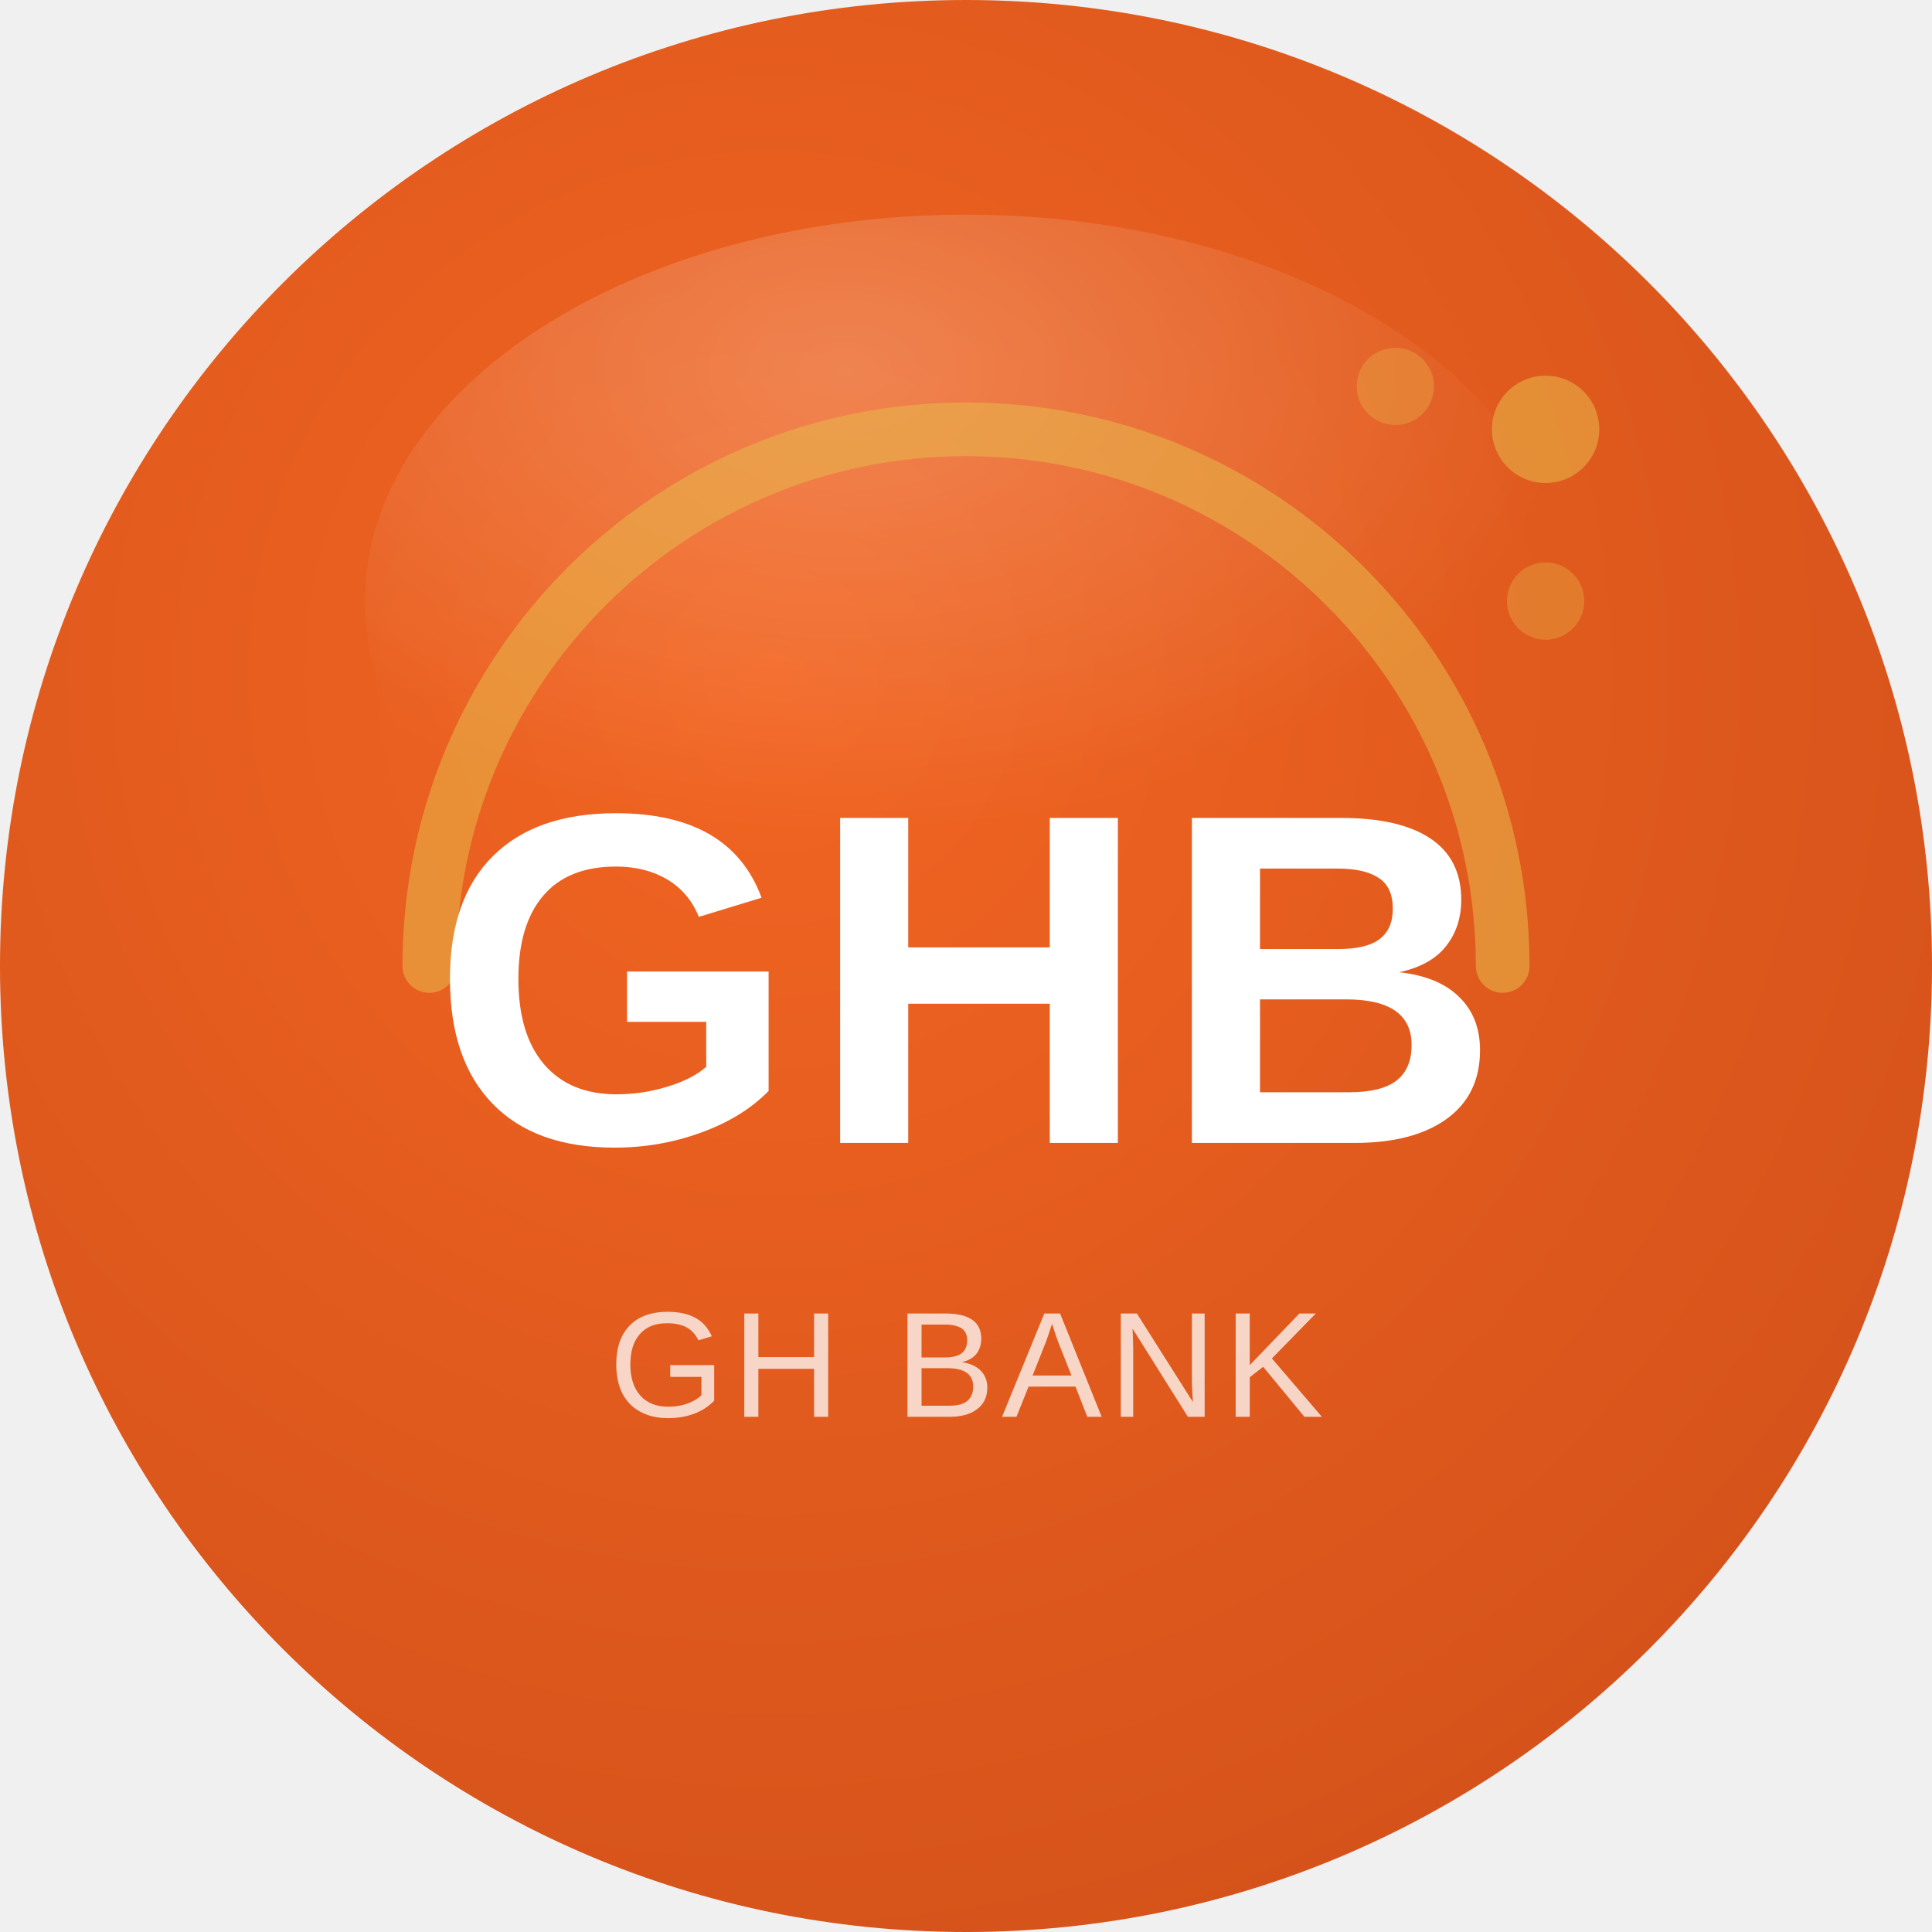
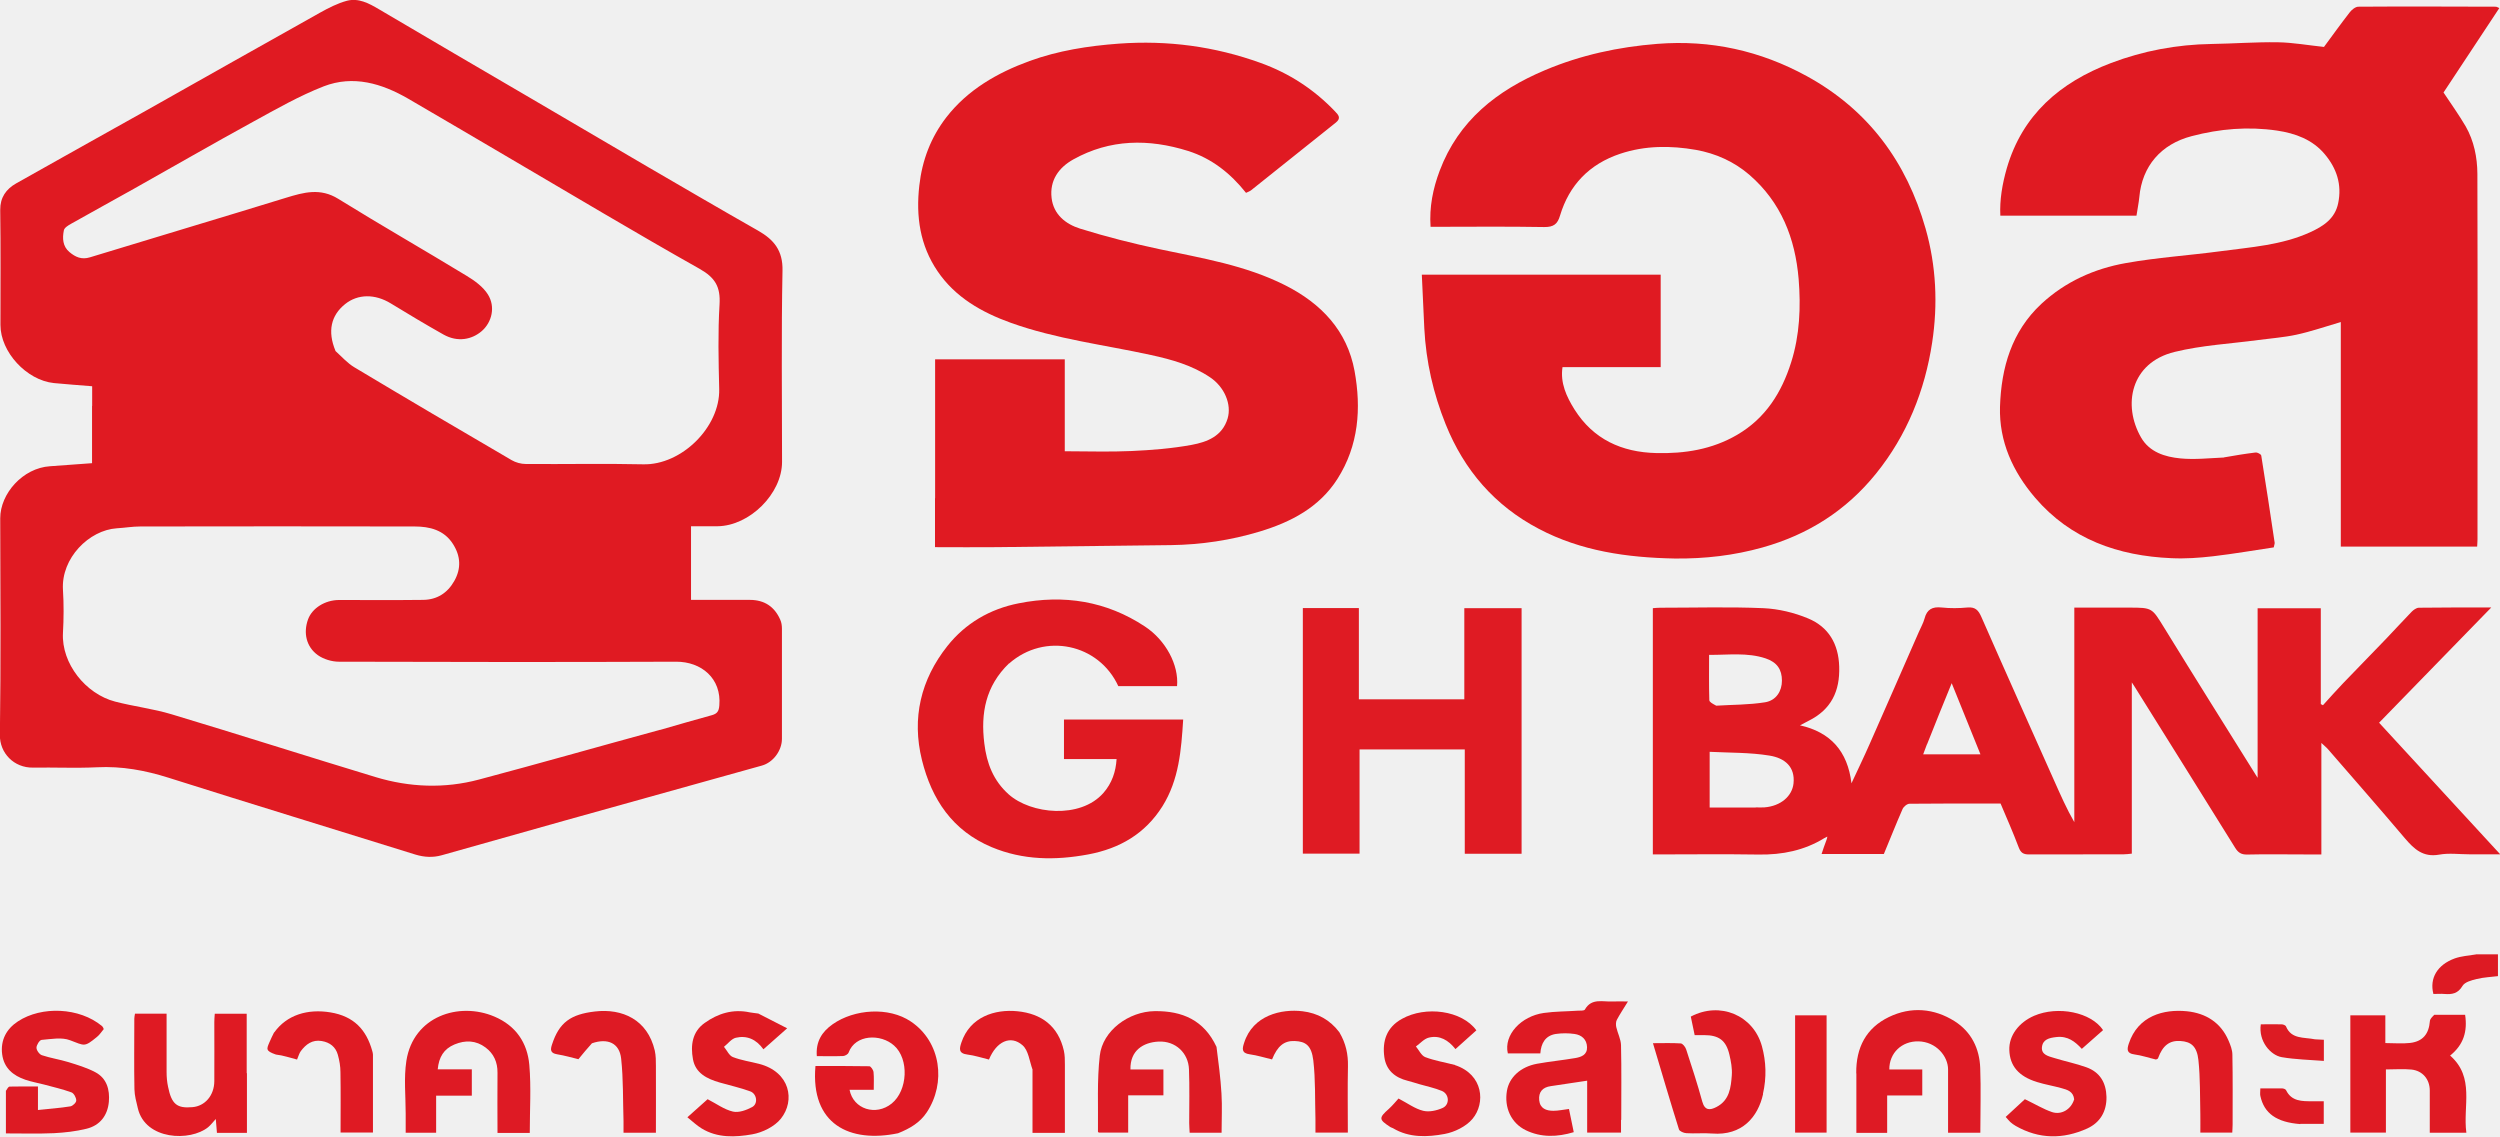
- <svg xmlns="http://www.w3.org/2000/svg" viewBox="0 0 90 90" width="90" height="90">
+ <svg xmlns="http://www.w3.org/2000/svg" id="b" width="220" height="100" viewBox="0 0 220 100">
  <defs>
-     <radialGradient id="bg_ghb" cx="40%" cy="35%" r="70%">
-       <stop offset="0%" stop-color="#F26522" stop-opacity="1" />
-       <stop offset="100%" stop-color="#D4521A" stop-opacity="1" />
-     </radialGradient>
-     <radialGradient id="shine_ghb" cx="40%" cy="20%" r="60%">
-       <stop offset="0%" stop-color="#ffffff" stop-opacity="0.22" />
-       <stop offset="100%" stop-color="#ffffff" stop-opacity="0" />
-     </radialGradient>
+     <style>.d{fill:#de1a22;}.e{fill:#e01a23;}.f{fill:#df1b23;}.g{fill:#de1a24;}.h{fill:#de1a23;}.i{fill:#e01a22;}.j{fill:#dd1b23;}.k{fill:#dd1a23;}.l{fill:#dd1b24;}.m{fill:#df1923;}.n{fill:#df1a22;}.o{fill:#df1a23;}</style>
  </defs>
-   <circle cx="45" cy="45" r="45" fill="url(#bg_ghb)" />
-   <ellipse cx="45" cy="28" rx="28" ry="18" fill="url(#shine_ghb)" />
-   <path d="M 20 45 A 25 25 0 0 1 70 45" stroke="#E8B84B" stroke-width="2.5" fill="none" stroke-linecap="round" opacity="0.55" />
-   <text x="45" y="47" font-family="'Helvetica Neue',Arial,sans-serif" font-size="22" font-weight="800" fill="#FFFFFF" text-anchor="middle" dominant-baseline="middle" letter-spacing="0.5">GHB</text>
-   <text x="45" y="66" font-family="'Helvetica Neue',Arial,sans-serif" font-size="7" font-weight="400" fill="#FFFFFF" text-anchor="middle" opacity="0.75" letter-spacing="0.3">GH BANK</text>
-   <circle cx="72" cy="20" r="2.5" fill="#E8B84B" opacity="0.55" />
-   <circle cx="65" cy="18" r="1.8" fill="#E8B84B" opacity="0.35" />
-   <circle cx="72" cy="28" r="1.8" fill="#E8B84B" opacity="0.35" />
+   <g id="c">
+     <path class="i" d="m8.11,35.72c0-.63,0-1.18,0-1.73-1.17-.1-2.27-.17-3.37-.28C2.33,33.46.04,30.97.04,28.6c0-3.37.03-6.75-.02-10.12-.01-1.11.52-1.84,1.4-2.34,3.8-2.15,7.61-4.26,11.42-6.4,5.12-2.88,10.23-5.78,15.35-8.64.74-.41,1.52-.81,2.33-1.03,1.03-.27,1.94.22,2.82.74,4.44,2.62,8.89,5.22,13.34,7.82,3.45,2.02,6.89,4.05,10.35,6.07,3.22,1.87,6.43,3.75,9.67,5.59,1.41.8,2.2,1.76,2.16,3.53-.11,5.61-.04,11.22-.04,16.83,0,2.79-2.85,5.63-5.68,5.66-.75,0-1.51,0-2.33,0v6.48c1.72,0,3.45,0,5.18,0,1.28,0,2.17.6,2.67,1.74.11.24.15.52.15.79,0,3.23,0,6.47,0,9.7,0,1.02-.76,2.07-1.76,2.35-5.76,1.61-11.52,3.21-17.28,4.82-3.63,1.02-7.26,2.05-10.89,3.07-.78.22-1.54.18-2.33-.06-7.24-2.26-14.49-4.47-21.72-6.76-2.06-.65-4.12-1.03-6.29-.92-1.87.09-3.76,0-5.63.03-1.69.03-2.94-1.29-2.92-2.87.09-6.36.05-12.72.03-19.07,0-2.18,1.99-4.42,4.37-4.58,1.19-.08,2.38-.17,3.71-.27,0-1.62,0-3.29,0-5.04m21.41-4.84c.55.49,1.05,1.07,1.67,1.44,4.59,2.75,9.21,5.47,13.84,8.17.36.21.82.34,1.24.34,3.45.03,6.9-.05,10.34.03,3.38.08,6.77-3.28,6.69-6.62-.06-2.49-.12-4.98.03-7.46.09-1.52-.37-2.34-1.75-3.12-5.67-3.19-11.25-6.54-16.87-9.83-2.92-1.71-5.84-3.44-8.77-5.14-2.33-1.35-4.84-2.1-7.45-1.09-2.15.84-4.17,2-6.2,3.11-3.53,1.93-7.02,3.95-10.53,5.92-1.83,1.03-3.67,2.03-5.49,3.06-.25.14-.6.35-.64.58-.14.69-.11,1.41.49,1.91.51.43,1.06.7,1.82.46,5.75-1.76,11.51-3.47,17.25-5.24,1.57-.48,3.01-.88,4.59.1,3.73,2.31,7.54,4.49,11.29,6.77.71.43,1.46.97,1.88,1.65.67,1.07.36,2.43-.55,3.22-.84.72-2.09,1.02-3.38.29-1.56-.88-3.1-1.8-4.62-2.73-1.39-.85-2.9-.84-4.02.06-1.25,1-1.56,2.4-.85,4.11m28.58,33.36c1.51-.43,3.01-.88,4.53-1.29.48-.13.63-.35.67-.85.21-2.39-1.58-3.87-3.81-3.86-9.89.04-19.78.03-29.67,0-.62,0-1.34-.22-1.84-.57-1.04-.74-1.3-1.98-.87-3.16.36-.98,1.48-1.69,2.71-1.7,2.47,0,4.93.02,7.4-.01,1.23-.01,2.16-.6,2.76-1.67.62-1.1.56-2.19-.12-3.25-.78-1.23-2.05-1.54-3.38-1.54-8.04-.02-16.08-.01-24.13,0-.69,0-1.38.12-2.07.16-2.44.16-4.91,2.62-4.74,5.41.08,1.27.07,2.54,0,3.81-.14,2.68,2,5.36,4.59,6.03,1.65.43,3.36.63,4.98,1.12,5.99,1.8,11.95,3.71,17.93,5.52,3,.91,6.08,1.03,9.11.22,5.27-1.4,10.52-2.9,15.91-4.37Z" />
+     <path class="i" d="m195.71,40.25c.97-.17,1.87-.32,2.78-.43.16-.02.48.15.5.27.41,2.55.8,5.11,1.18,7.67.01.08-.03.16-.08.41-1.74.26-3.53.57-5.33.78-1.21.14-2.45.23-3.67.17-4.7-.2-8.88-1.67-12-5.32-1.96-2.29-3.18-4.95-3.09-8.01.11-3.43,1.02-6.61,3.64-9.05,2.09-1.94,4.65-3.1,7.44-3.59,2.74-.49,5.54-.67,8.31-1.04,2.67-.36,5.39-.53,7.9-1.67,1.16-.53,2.19-1.19,2.47-2.56.34-1.64-.13-3.06-1.18-4.31-1.08-1.29-2.59-1.84-4.21-2.08-2.53-.37-5.03-.16-7.5.49-2.7.7-4.37,2.64-4.61,5.37-.05.51-.16,1.02-.25,1.63h-11.98c-.07-1.38.17-2.79.57-4.18,1.37-4.7,4.68-7.55,9.16-9.25,2.84-1.08,5.79-1.63,8.84-1.68,1.95-.03,3.9-.18,5.85-.15,1.32.02,2.63.26,4.06.41.71-.96,1.47-2.02,2.27-3.05.18-.23.5-.49.76-.49,4.04-.03,8.07-.01,12.11,0,.05,0,.1.04.29.12-1.65,2.5-3.29,4.98-4.91,7.43.67,1.01,1.36,1.97,1.95,2.98.73,1.28,1.02,2.72,1.03,4.17.03,10.72.01,21.45.01,32.17,0,.19-.02.38-.03.64h-12v-19.76c-1.34.39-2.6.83-3.89,1.11-1.1.24-2.24.32-3.36.47-2.46.33-4.98.46-7.38,1.05-3.87.95-4.59,4.69-2.94,7.54.74,1.28,2.1,1.7,3.46,1.83,1.24.12,2.51-.02,3.84-.08Z" />
+     <path class="i" d="m147.38,49.15c-4.22-.08-8.26-.66-11.96-2.61-3.89-2.04-6.58-5.17-8.2-9.2-1.09-2.71-1.73-5.52-1.88-8.43-.08-1.56-.15-3.12-.22-4.74h21.02v8.14h-8.64c-.21,1.38.35,2.6,1.06,3.73,1.65,2.61,4.14,3.76,7.2,3.83,2.51.06,4.9-.32,7.1-1.6,2.52-1.47,3.92-3.73,4.76-6.38.76-2.39.86-4.88.66-7.34-.3-3.56-1.53-6.75-4.35-9.18-1.35-1.16-2.96-1.87-4.68-2.18-2.23-.39-4.48-.39-6.67.34-2.72.91-4.49,2.75-5.3,5.45-.22.74-.56,1.01-1.39,1-3.3-.06-6.61-.02-10-.02-.12-1.74.21-3.36.8-4.93,1.66-4.41,5.03-7.07,9.28-8.86,3.16-1.33,6.45-2.04,9.87-2.31,4.69-.37,9.07.6,13.16,2.84,5.43,2.98,8.78,7.56,10.45,13.41.94,3.3,1.09,6.68.58,10.03-.64,4.23-2.21,8.16-4.95,11.55-2.61,3.23-5.95,5.36-9.99,6.49-2.5.7-5.05,1-7.72.97Z" />
+     <path class="i" d="m82.29,43.84v-12.22h11.41v8.09c2.02,0,3.95.07,5.87-.02,1.77-.08,3.55-.22,5.29-.54,1.36-.25,2.7-.76,3.17-2.32.37-1.24-.27-2.76-1.52-3.61-1.58-1.07-3.39-1.58-5.23-1.98-4.12-.9-8.33-1.4-12.32-2.83-2.59-.93-4.91-2.26-6.46-4.55-1.54-2.27-1.91-4.81-1.6-7.53.25-2.24,1.02-4.25,2.38-6.01,1.88-2.42,4.47-3.91,7.32-4.95,2.53-.92,5.16-1.33,7.86-1.53,4.3-.31,8.44.24,12.48,1.7,2.52.91,4.7,2.33,6.54,4.26.31.32.56.6.07.99-2.49,1.98-4.96,3.97-7.45,5.95-.12.1-.29.15-.45.23-1.36-1.71-3.01-3.03-5.11-3.69-3.45-1.08-6.86-1.05-10.09.75-1.29.72-2.09,1.85-1.91,3.39.17,1.46,1.24,2.3,2.51,2.7,2.28.71,4.61,1.3,6.95,1.8,3.78.8,7.6,1.42,11.09,3.18,3.19,1.61,5.46,4.01,6.11,7.54.6,3.3.37,6.56-1.51,9.51-1.6,2.51-4.1,3.8-6.85,4.63-2.52.76-5.12,1.15-7.77,1.19-5.12.06-10.24.12-15.36.18-1.76.02-3.53,0-5.43,0v-4.31Z" />
+     <path class="i" d="m160.55,73.75c-1.77,1.09-3.7,1.48-5.78,1.45-3.08-.05-6.16-.01-9.32-.01v-21.67c.23-.02.44-.04.66-.04,3.03,0,6.06-.09,9.08.04,1.32.06,2.7.39,3.92.9,1.81.75,2.68,2.25,2.74,4.24.07,2.16-.7,3.78-2.69,4.77-.24.12-.48.25-.76.4,2.68.6,4.19,2.27,4.53,5.1.58-1.25,1.11-2.34,1.6-3.46,1.45-3.28,2.88-6.56,4.32-9.84.17-.4.4-.79.51-1.2.21-.81.69-1.06,1.51-.97.75.08,1.52.07,2.27,0,.69-.06.96.24,1.22.83,2.12,4.83,4.28,9.64,6.43,14.46.54,1.21,1.07,2.42,1.75,3.6v-18.88h4.83c2.05,0,2,.03,3.06,1.74,2.68,4.36,5.4,8.69,8.24,13.24v-14.92h5.56v8.43c.06.03.13.06.19.1.58-.64,1.16-1.29,1.76-1.92,1.27-1.32,2.55-2.63,3.82-3.95.75-.78,1.47-1.58,2.23-2.36.16-.16.41-.34.62-.35,2.04-.03,4.08-.02,6.38-.02-3.36,3.45-6.56,6.74-9.87,10.14,3.51,3.82,7.01,7.62,10.66,11.58h-2.69c-.9,0-1.82-.13-2.69.03-1.42.25-2.2-.5-3-1.43-2.23-2.63-4.5-5.23-6.76-7.83-.14-.17-.32-.3-.6-.57v9.81c-.59,0-1.08,0-1.57,0-1.65,0-3.31-.03-4.96.01-.53.01-.8-.18-1.06-.6-2.94-4.72-5.88-9.44-8.83-14.15-.04-.07-.08-.13-.26-.4v15.07c-.29.03-.51.06-.72.06-2.78,0-5.55,0-8.33.01-.49,0-.72-.14-.9-.61-.49-1.3-1.05-2.57-1.6-3.87-2.69,0-5.35-.01-8.01.02-.22,0-.53.26-.62.48-.57,1.3-1.09,2.62-1.64,3.94h-5.48c.13-.41.26-.78.43-1.23.06-.15.07-.23.07-.3-.08.04-.16.09-.24.13m-6.05-2.7c.25,0,.5.02.75,0,1.44-.11,2.45-.98,2.57-2.11.15-1.44-.74-2.23-2.13-2.45-1.71-.28-3.47-.24-5.25-.33v4.9c1.33,0,2.61,0,4.05,0m-3.47-8.96c1.43-.09,2.88-.07,4.3-.3.98-.16,1.48-.99,1.48-1.9,0-.99-.43-1.62-1.43-1.96-1.62-.54-3.28-.3-4.98-.31,0,1.4-.02,2.69.02,3.98,0,.17.29.32.61.49m18.54,3.4c-.1.27-.21.55-.33.88h5.04c-.83-2.06-1.65-4.08-2.53-6.26-.77,1.89-1.46,3.57-2.17,5.38Z" />
+     <path class="n" d="m88.79,58.38c-2.06,1.99-2.5,4.39-2.17,7.04.21,1.75.79,3.27,2.14,4.48,1.96,1.75,6.31,2.19,8.34-.12.75-.86,1.09-1.86,1.16-2.98h-4.63v-3.48h10.49c-.17,2.67-.36,5.29-1.83,7.64-1.52,2.41-3.75,3.71-6.53,4.23-2.9.54-5.74.51-8.49-.64-3.46-1.45-5.28-4.21-6.14-7.67-.91-3.69-.1-7.08,2.24-10.03,1.58-1.99,3.73-3.26,6.28-3.76,3.97-.79,7.71-.2,11.1,2.04,1.84,1.21,3,3.4,2.83,5.25h-5.17c-1.71-3.73-6.48-4.75-9.61-1.99Z" />
+     <path class="f" d="m133.9,55.79v19.34h-5v-9.18h-9.26v9.17h-4.99v-21.61h4.93v8.03h9.28v-8.02h5.04v2.26Z" />
+     <path class="h" d="m142.65,98.56c0,.41,0,.73,0,1.11h-2.98v-4.57c-1.14.17-2.17.33-3.2.48-.73.1-1.09.52-1.02,1.24.07.73.62.93,1.25.93.43,0,.87-.1,1.37-.16.14.67.27,1.33.42,2.04-1.46.44-2.88.48-4.22-.17-1.3-.63-1.91-2.01-1.66-3.47.2-1.18,1.19-2.11,2.65-2.38,1.11-.2,2.24-.31,3.36-.5.53-.09,1.06-.28,1.04-.96-.02-.68-.47-1.07-1.09-1.16-.55-.08-1.13-.08-1.67,0-.92.15-1.29.83-1.35,1.71h-2.86c-.38-1.63,1.17-3.28,3.17-3.56.99-.14,1.99-.13,2.99-.2.21-.01.56.02.62-.1.59-1.04,1.58-.66,2.45-.71.39-.02.77,0,1.34,0-.38.62-.71,1.11-.98,1.62-.09.17-.09.43-.05.63.12.54.41,1.07.42,1.61.05,2.15.02,4.31.02,6.55Z" />
+     <path class="o" d="m214.21,89.3c.94,0,1.81,0,2.72,0,.22,1.45-.13,2.64-1.32,3.59,2.2,1.93,1.11,4.44,1.43,6.79h-3.22c0-1.25,0-2.48,0-3.71,0-.99-.63-1.75-1.62-1.85-.71-.07-1.44-.01-2.24-.01v5.56h-3.13v-10.32h3.08v2.44c.79,0,1.49.07,2.17-.01,1.13-.13,1.66-.79,1.75-1.92.01-.19.2-.37.38-.55Z" />
+     <path class="m" d="m79.01,99.73c-4.22.87-7.7-.77-7.25-5.92,1.57,0,3.15-.01,4.74.02.13,0,.35.32.37.51.05.49.02.98.02,1.56h-2.13c.33,1.72,2.33,2.33,3.71,1.21,1.41-1.14,1.55-3.91.21-5.1-1.18-1.06-3.41-.99-4,.61-.05.15-.31.3-.48.31-.75.03-1.5.01-2.32.01-.1-1.26.43-2.13,1.4-2.81,1.9-1.33,4.92-1.55,6.87-.24,2.68,1.8,3.11,5.42,1.41,7.99-.61.92-1.49,1.43-2.54,1.85Z" />
+     <path class="l" d="m107.05,92.1c.18,1.41.36,2.77.44,4.13.07,1.13.01,2.26.01,3.45h-2.81c-.01-.27-.04-.56-.04-.85,0-1.58.04-3.15-.02-4.73-.05-1.43-1.18-2.52-2.69-2.44-1.31.07-2.5.76-2.46,2.45h2.9v2.28h-3.1v3.28h-2.58s-.08-.05-.08-.09c.03-2.23-.09-4.48.16-6.68.25-2.21,2.55-3.89,4.84-3.92,2.43-.03,4.34.8,5.43,3.14Z" />
+     <path class="g" d="m40.54,96.42c-.75,0-1.41,0-2.16,0v3.26h-2.68c0-.56,0-1.13,0-1.69,0-1.55-.17-3.12.06-4.63.61-3.93,4.63-5.23,7.75-3.9,1.91.81,2.9,2.33,3.07,4.25.17,1.97.04,3.96.04,5.99h-2.84c0-1.78-.02-3.54,0-5.3.01-.92-.32-1.67-1.05-2.22-.84-.63-1.77-.67-2.73-.27-.94.39-1.38,1.11-1.48,2.19h3v2.32c-.3,0-.6,0-.98,0Z" />
+     <path class="g" d="m163.35,94.45c-.03-2.27.88-3.99,2.87-4.95,1.94-.94,3.97-.78,5.79.37,1.47.93,2.19,2.41,2.25,4.12.07,1.87.01,3.75.01,5.69h-2.84c0-.38,0-.78,0-1.18,0-1.46,0-2.93,0-4.39,0-1.16-1.05-2.44-2.61-2.47-1.47-.03-2.57,1.03-2.56,2.47h2.9v2.29h-3.09v3.29h-2.71v-5.22Z" />
+     <path class="o" d="m21.73,94.44v5.25h-2.64c-.03-.37-.06-.74-.1-1.22-.25.27-.44.53-.67.72-1.57,1.28-5.53,1.15-6.19-1.66-.13-.55-.29-1.12-.3-1.68-.04-2.07-.01-4.14-.01-6.21,0-.13.03-.26.06-.44h2.78c0,1.74,0,3.44,0,5.14,0,.44.04.88.13,1.3.31,1.53.78,1.91,2.14,1.79,1.11-.09,1.92-1.03,1.93-2.28.01-1.74,0-3.48,0-5.22,0-.22.02-.44.04-.72h2.81v5.23Z" />
+     <path class="k" d="m.53,95.98c.11-.18.21-.36.32-.36.81-.02,1.61-.01,2.49-.01v2.07c1.01-.11,1.93-.17,2.85-.32.21-.03.53-.34.52-.52,0-.25-.21-.63-.42-.71-.8-.29-1.63-.48-2.45-.7-.53-.14-1.08-.23-1.6-.41-1.09-.37-1.89-1.03-2.05-2.24-.16-1.25.38-2.24,1.39-2.9,2.09-1.37,5.41-1.23,7.39.41.1.08.14.23.16.27-.21.25-.37.51-.6.69-1.12.92-1.07.78-2.37.29-.73-.28-1.66-.1-2.5-.03-.18.02-.45.45-.45.69,0,.23.26.59.48.66.75.25,1.55.37,2.31.6.81.25,1.64.5,2.38.89,1.03.54,1.29,1.56,1.2,2.61-.11,1.19-.77,2.08-1.97,2.37-.93.23-1.91.34-2.87.39-1.37.06-2.74.02-4.22.02,0-1.27,0-2.47,0-3.76Z" />
+     <path class="k" d="m155.15,96.28c-.45,2.02-1.85,3.68-4.48,3.47-.75-.06-1.51.02-2.27-.03-.23-.01-.6-.17-.65-.33-.78-2.48-1.51-4.98-2.29-7.59.89,0,1.67-.03,2.44.02.18.01.41.31.48.52.5,1.53,1,3.06,1.42,4.6.22.8.68.77,1.24.48,1.16-.59,1.28-1.72,1.36-2.81.04-.59-.07-1.2-.21-1.79-.29-1.26-.92-1.73-2.23-1.73-.25,0-.5,0-.83,0-.12-.57-.23-1.11-.34-1.63,2.57-1.36,5.51-.12,6.26,2.61.37,1.36.42,2.74.09,4.19Z" />
+     <path class="h" d="m182.53,96.76c-.07-.72-.61-.86-1.11-1-.71-.2-1.45-.32-2.16-.54-1.62-.5-2.4-1.42-2.44-2.83-.04-1.24.82-2.41,2.18-3,2.09-.9,5.02-.32,6.07,1.26-.6.53-1.21,1.07-1.87,1.65-.6-.65-1.24-1.15-2.23-1.04-.65.07-1.21.21-1.28.9-.06.66.58.79,1.07.94.94.29,1.92.49,2.84.82,1.2.43,1.74,1.36,1.77,2.61.02,1.28-.56,2.26-1.7,2.78-2.11.95-4.23.95-6.29-.23-.17-.1-.33-.21-.47-.34-.12-.11-.22-.24-.41-.45.63-.58,1.24-1.15,1.69-1.56.92.44,1.62.87,2.38,1.13.83.28,1.68-.23,1.95-1.1Z" />
+     <path class="k" d="m128.04,93.73c2.5.82,2.7,3.35,1.54,4.73-.56.67-1.58,1.17-2.46,1.33-1.52.28-3.11.35-4.54-.51-.07-.04-.16-.05-.23-.1-1.03-.67-1.03-.8-.12-1.61.33-.3.61-.65.84-.9.79.41,1.44.9,2.17,1.08.52.13,1.2-.02,1.71-.25.65-.29.59-1.23-.07-1.5-.63-.26-1.31-.4-1.97-.59-.34-.1-.68-.21-1.03-.3-1.13-.28-1.9-.93-2.06-2.1-.19-1.41.21-2.61,1.55-3.35,2.09-1.17,5.28-.74,6.55,1.01-.59.53-1.2,1.08-1.84,1.65-.63-.8-1.4-1.24-2.34-1.01-.42.1-.76.51-1.14.78.27.32.48.81.83.94.81.31,1.7.45,2.61.69Z" />
+     <path class="d" d="m66.71,89.18c.83.42,1.59.81,2.56,1.31-.83.73-1.44,1.27-2.09,1.85-.63-.89-1.46-1.24-2.42-1.02-.39.09-.7.52-1.05.8.26.31.45.77.78.9.74.29,1.54.4,2.31.6,2.74.71,3.19,3.23,1.92,4.82-.56.7-1.61,1.22-2.52,1.38-1.48.26-3.06.34-4.46-.52-.43-.26-.8-.62-1.25-.98.7-.63,1.3-1.16,1.78-1.59.78.4,1.46.91,2.23,1.09.51.12,1.19-.13,1.69-.4.54-.29.42-1.17-.17-1.38-.87-.32-1.79-.52-2.69-.78-1.11-.32-2.13-.82-2.35-2.05-.22-1.21-.07-2.41,1.03-3.19,1.17-.84,2.5-1.25,3.98-.93.22.05.44.05.73.1Z" />
+     <path class="o" d="m24.13,90.86c1.11-1.56,2.96-2.1,4.95-1.77,2.06.34,3.16,1.52,3.68,3.4.03.11.06.22.06.32,0,2.26,0,4.52,0,6.85h-2.85c0-1.79.02-3.55-.01-5.31,0-.51-.09-1.03-.23-1.53-.19-.69-.7-1.09-1.42-1.21-.83-.14-1.39.29-1.84.89-.14.19-.2.44-.33.74-.6-.15-1.22-.37-1.86-.44-.93-.32-.82-.49-.57-1.08.12-.28.25-.55.41-.87Z" />
+     <path class="o" d="m90.87,94.15c-.28-.79-.37-1.72-.89-2.17-1.05-.92-2.3-.33-2.95,1.26-.63-.15-1.25-.36-1.9-.44-.79-.1-.71-.51-.53-1.05.75-2.26,2.94-2.96,4.93-2.76,2.14.21,3.6,1.32,4.09,3.47.09.4.09.82.09,1.23,0,1.98,0,3.97,0,6h-2.85c0-1.83,0-3.64,0-5.53Z" />
+     <path class="j" d="m117.88,90.87c.56.95.76,1.91.74,2.95-.04,1.93-.01,3.86-.01,5.85h-2.85c0-.38,0-.78,0-1.18-.05-1.73.01-3.47-.19-5.18-.16-1.31-.67-1.66-1.63-1.7-.93-.04-1.52.43-2,1.62-.65-.15-1.29-.36-1.96-.45-.75-.1-.66-.51-.5-1,.77-2.46,3.31-3.01,5.14-2.79,1.32.16,2.42.75,3.26,1.87Z" />
+     <path class="o" d="m189.73,93.24c-.68-.16-1.28-.37-1.9-.45-.69-.09-.66-.45-.5-.94.81-2.47,3.08-3.06,5.11-2.86,1.67.17,2.99.99,3.67,2.58.17.39.34.83.34,1.25.04,2.04.02,4.09.02,6.14,0,.22-.02.43-.03.71h-2.81c0-.52.01-1.06,0-1.6-.04-1.59,0-3.2-.17-4.78-.13-1.22-.65-1.62-1.57-1.68-.97-.07-1.57.39-1.98,1.51-.02.05-.07.08-.17.11Z" />
+     <path class="g" d="m52.09,91.81c-.42.46-.78.9-1.19,1.4-.53-.13-1.19-.32-1.86-.43-.62-.1-.62-.4-.46-.87.63-1.94,1.64-2.65,3.78-2.9,2.4-.28,4.62.71,5.26,3.44.1.45.1.92.1,1.39.01,1.93,0,3.86,0,5.84h-2.85c0-.33,0-.68,0-1.02-.06-1.84-.01-3.68-.21-5.51-.15-1.36-1.18-1.82-2.57-1.34Z" />
+     <path class="e" d="m157.97,95.43v-6.08h2.77v10.32h-2.77v-4.24Z" />
+     <path class="k" d="m217.88,83.98c.69,0,1.29,0,1.94,0v1.92c-.62.08-1.26.1-1.86.25-.46.11-1.06.27-1.26.61-.4.68-.92.76-1.58.71-.33-.03-.66,0-.98,0-.36-1.38.34-2.57,1.88-3.13.56-.2,1.18-.24,1.86-.35Z" />
+     <path class="k" d="m202.42,98.92c-2.08-.16-3.18-.94-3.51-2.48-.04-.18,0-.38,0-.66.65,0,1.29,0,1.92,0,.12,0,.3.07.34.15.49,1.01,1.42.98,2.34.98h.98v1.99c-.67,0-1.33,0-2.07,0Z" />
+     <path class="j" d="m203.73,91.46c.29.01.51.03.77.04v1.86c-1.25-.1-2.5-.12-3.71-.33-.98-.17-2.06-1.4-1.84-2.89.6,0,1.21-.01,1.82,0,.14,0,.36.08.4.19.48,1.14,1.57.93,2.55,1.13Z" />
+   </g>
</svg>
